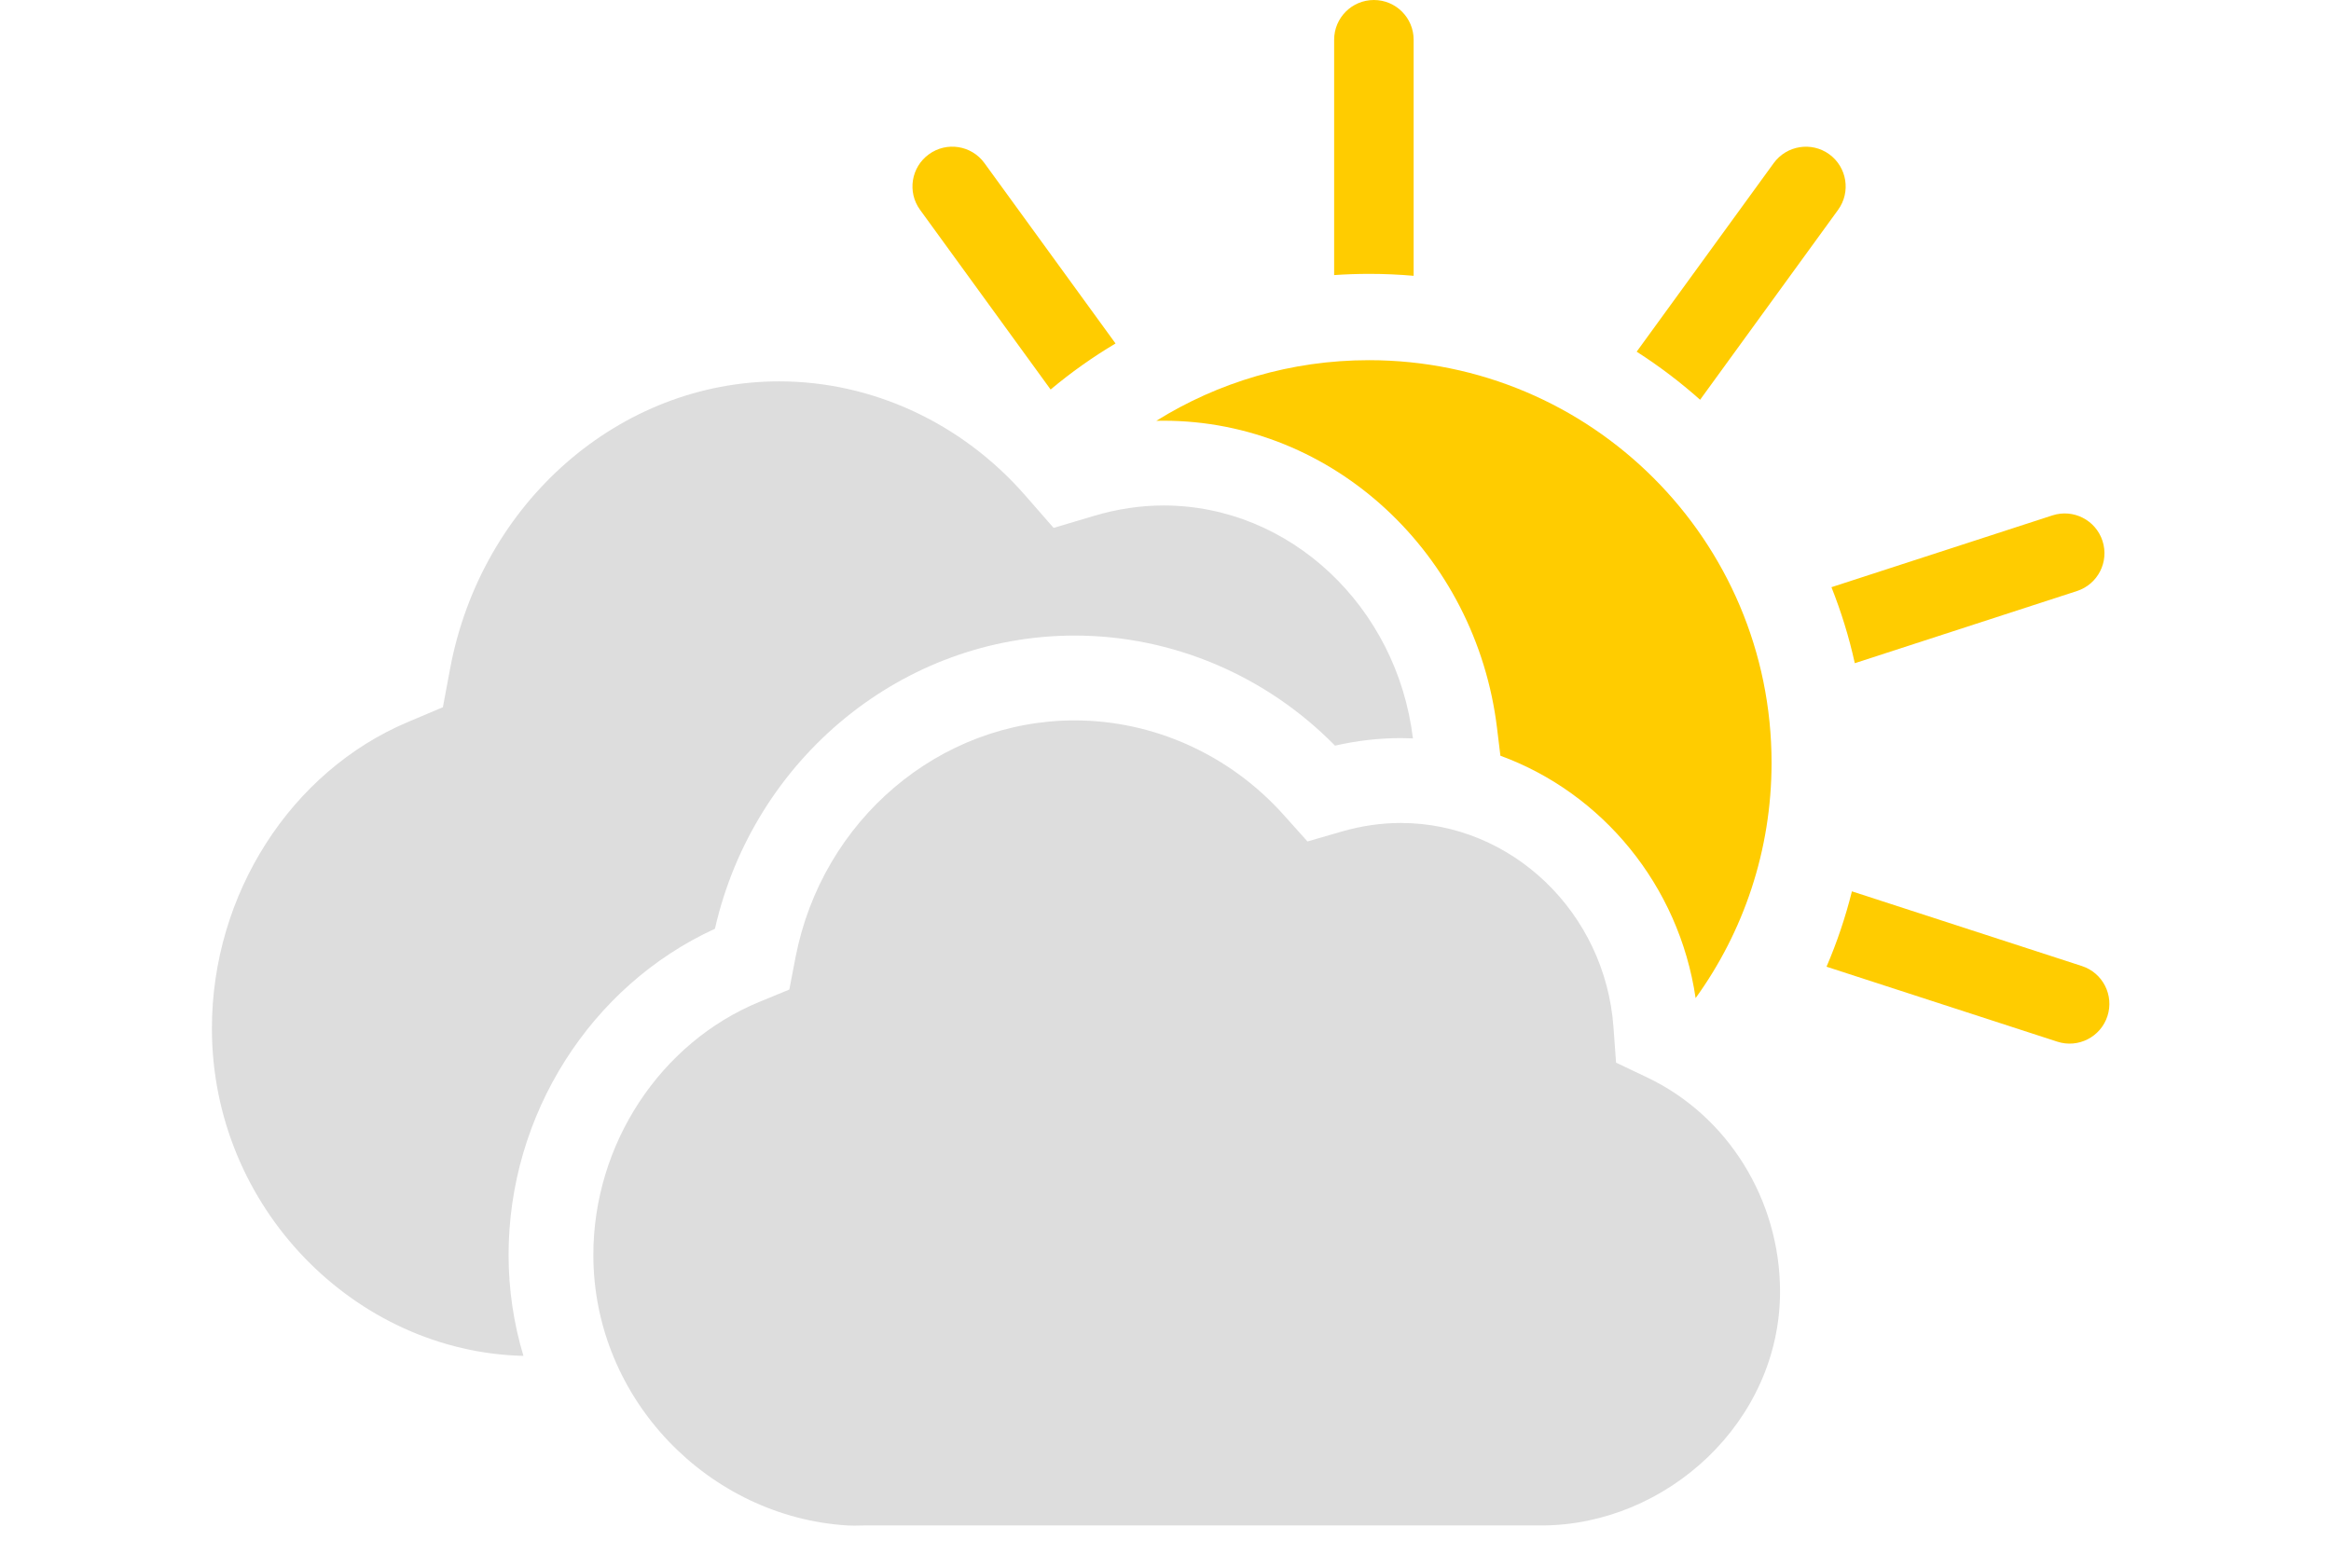
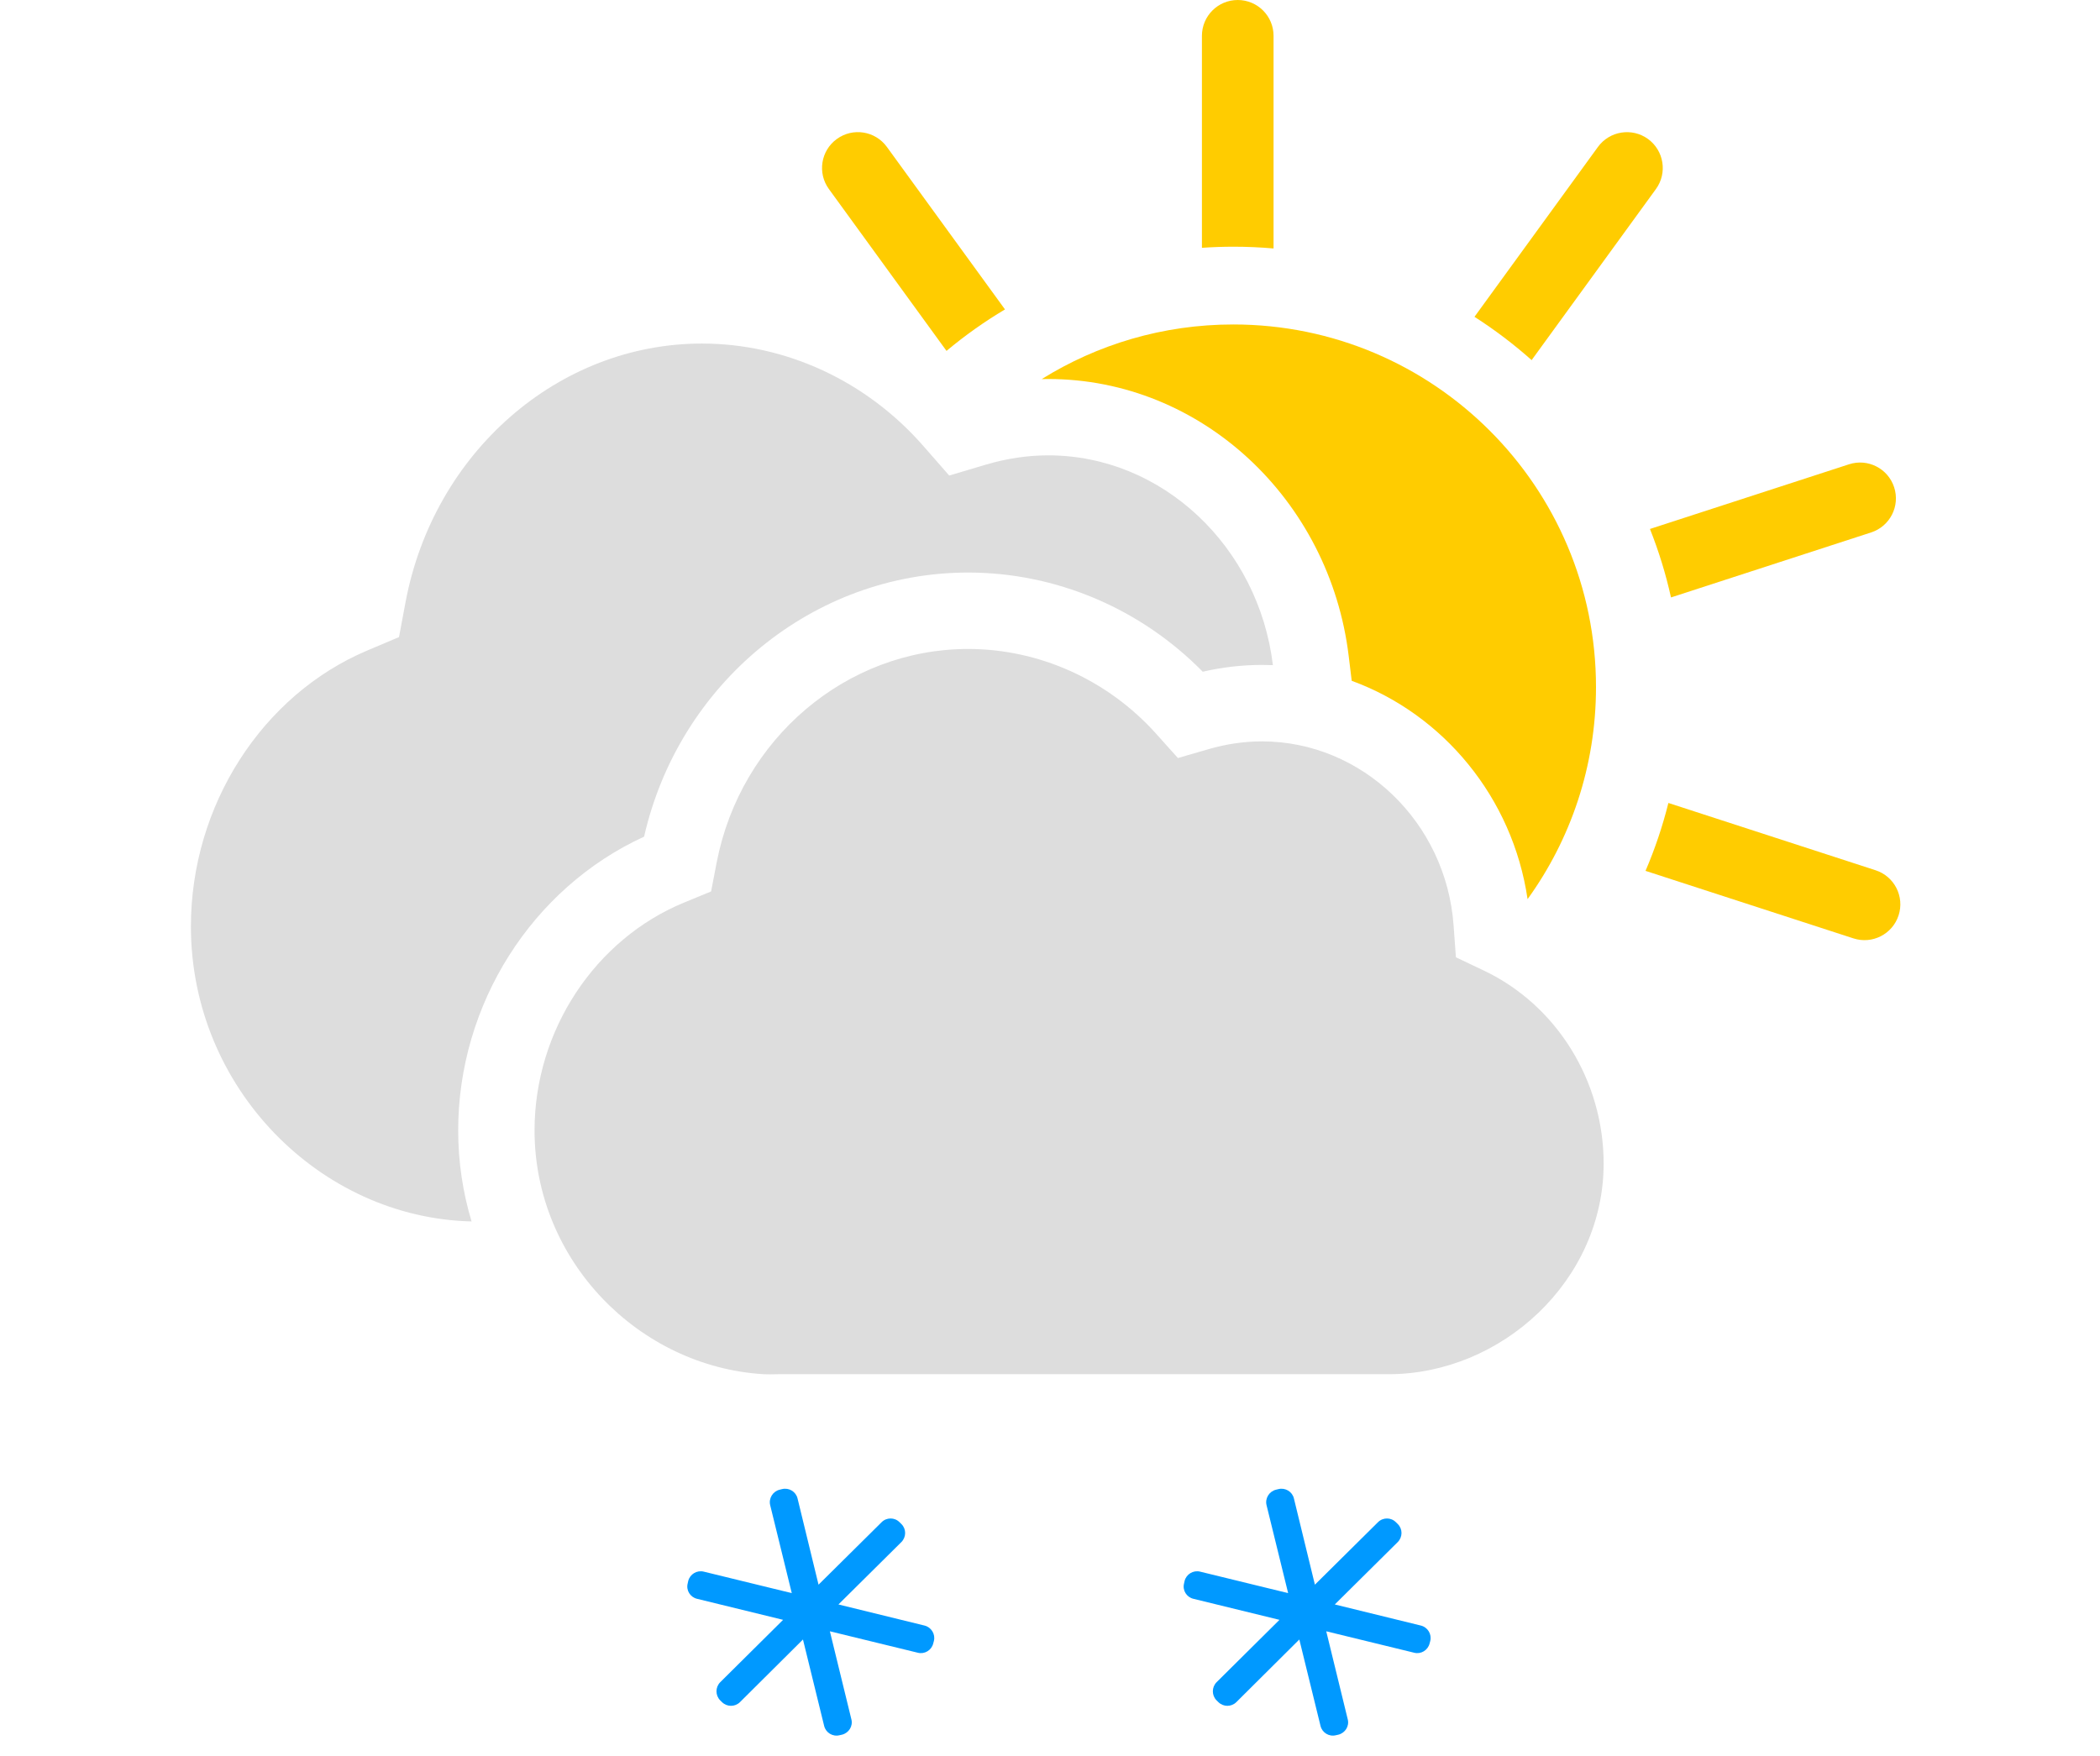
- <svg xmlns="http://www.w3.org/2000/svg" height="37" viewbox="0 0 55 37" width="55">
+ <svg xmlns="http://www.w3.org/2000/svg" height="46" viewbox="0 0 55 46" width="55">
  <g fill="none" fill-rule="evenodd">
    <g fill="#fc0" transform="translate(21)">
      <path d="m10.479 6.492v-5.554c0-.518.42-.938.938-.938s.938.42.938.938v5.571c-.344-.03-.692-.046-1.044-.046-.28 0-.558.01-.833.029zm7.138 1.808 3.234-4.451c.305-.419.892-.512 1.311-.208.419.305.512.892.208 1.311l-3.256 4.482c-.467-.416-.967-.795-1.496-1.134zm4.597 5.557 5.213-1.694c.493-.16 1.022.11 1.182.603.16.493-.11 1.022-.603 1.182l-5.242 1.703c-.136-.618-.322-1.217-.551-1.794zm.481 7.178 5.427 1.763c.493.16.763.69.603 1.182-.16.493-.69.763-1.182.603l-5.446-1.769c.245-.571.446-1.165.599-1.779zm-18.906-11.843-3.08-4.24c-.305-.419-.212-1.006.208-1.311s1.006-.212 1.311.208l3.093 4.257c-.54.321-1.052.685-1.531 1.086z" fill-rule="nonzero" />
      <path d="m19.007 23.556c1.128-1.562 1.793-3.481 1.793-5.556 0-5.247-4.253-9.5-9.5-9.5-1.842 0-3.561.524-5.017 1.431.057-.001.114-.002.172-.002 4.008 0 7.372 3.155 7.868 7.256l.079.65c2.401.878 4.216 3.06 4.606 5.72z" />
    </g>
    <path d="m12.35 31.998c-3.965-.093-7.35-3.496-7.35-7.728 0-3.161 1.86-6.067 4.629-7.233l.821-.347.172-.919c.739-3.924 4.005-6.771 7.762-6.771 2.195 0 4.309.979 5.802 2.687l.674.771.954-.284c.544-.162 1.096-.245 1.641-.245 2.983 0 5.507 2.388 5.883 5.496-.095-.004-.19-.006-.285-.006-.519 0-1.039.06-1.553.178-1.625-1.655-3.84-2.598-6.143-2.598-4.06 0-7.573 2.901-8.488 6.919-2.938 1.347-4.869 4.391-4.869 7.696 0 .827.123 1.627.35 2.383zm25.781-6.92.738.351c1.903.907 3.131 2.89 3.131 5.053 0 3.068-2.676 5.518-5.635 5.518h-.365-15.623c-.169.005-.294.005-.377 0-3.263-.197-6-2.97-6-6.385 0-2.611 1.578-5.012 3.927-5.975l.697-.287.146-.759c.627-3.242 3.399-5.593 6.586-5.593 1.862 0 3.656.809 4.923 2.22l.571.637.809-.234c.462-.134.93-.202 1.392-.202 2.621 0 4.825 2.117 5.019 4.819z" fill="#ddd" />
+     <path d="m0 0h50v55h-50z" />
+     <g fill="#09f" fill-rule="evenodd">
+       <path d="m4.959 4.032 1.65-1.636c.128-.13.131-.34 0-.47l-.048-.047c-.128-.132-.34-.132-.47-.003l-1.653 1.638-.55-2.26c-.043-.178-.225-.288-.405-.244l-.064.016c-.178.042-.291.227-.248.403l.566 2.306-2.307-.563c-.177-.043-.36.065-.405.245l-.014.064c-.047.181.067.361.245.403l2.254.551-1.647 1.634c-.13.131-.13.342-.003.473l.048.047c.131.131.34.131.471.003l1.651-1.642.555 2.264c.043.178.225.289.402.244l.064-.014c.181-.045.293-.225.247-.403l-.563-2.306 2.305.562c.177.045.359-.067.402-.244l.017-.064c.045-.177-.067-.36-.244-.404z" transform="translate(17 38)" />
+       <path d="m4.959 4.032 1.65-1.636c.128-.13.131-.34 0-.47l-.048-.047c-.128-.132-.34-.132-.47-.003l-1.653 1.638-.55-2.26c-.043-.178-.225-.288-.405-.244l-.064.016c-.178.042-.291.227-.248.403l.566 2.306-2.307-.563c-.177-.043-.36.065-.405.245l-.014.064c-.047.181.067.361.245.403l2.254.551-1.647 1.634c-.13.131-.13.342-.003.473l.048.047c.131.131.34.131.471.003l1.651-1.642.555 2.264c.043.178.225.289.402.244l.064-.014c.181-.045.293-.225.247-.403l-.563-2.306 2.305.562c.177.045.359-.067.402-.244l.017-.064c.045-.177-.067-.36-.244-.404z" transform="translate(30 38)" />
+     </g>
  </g>
</svg>
